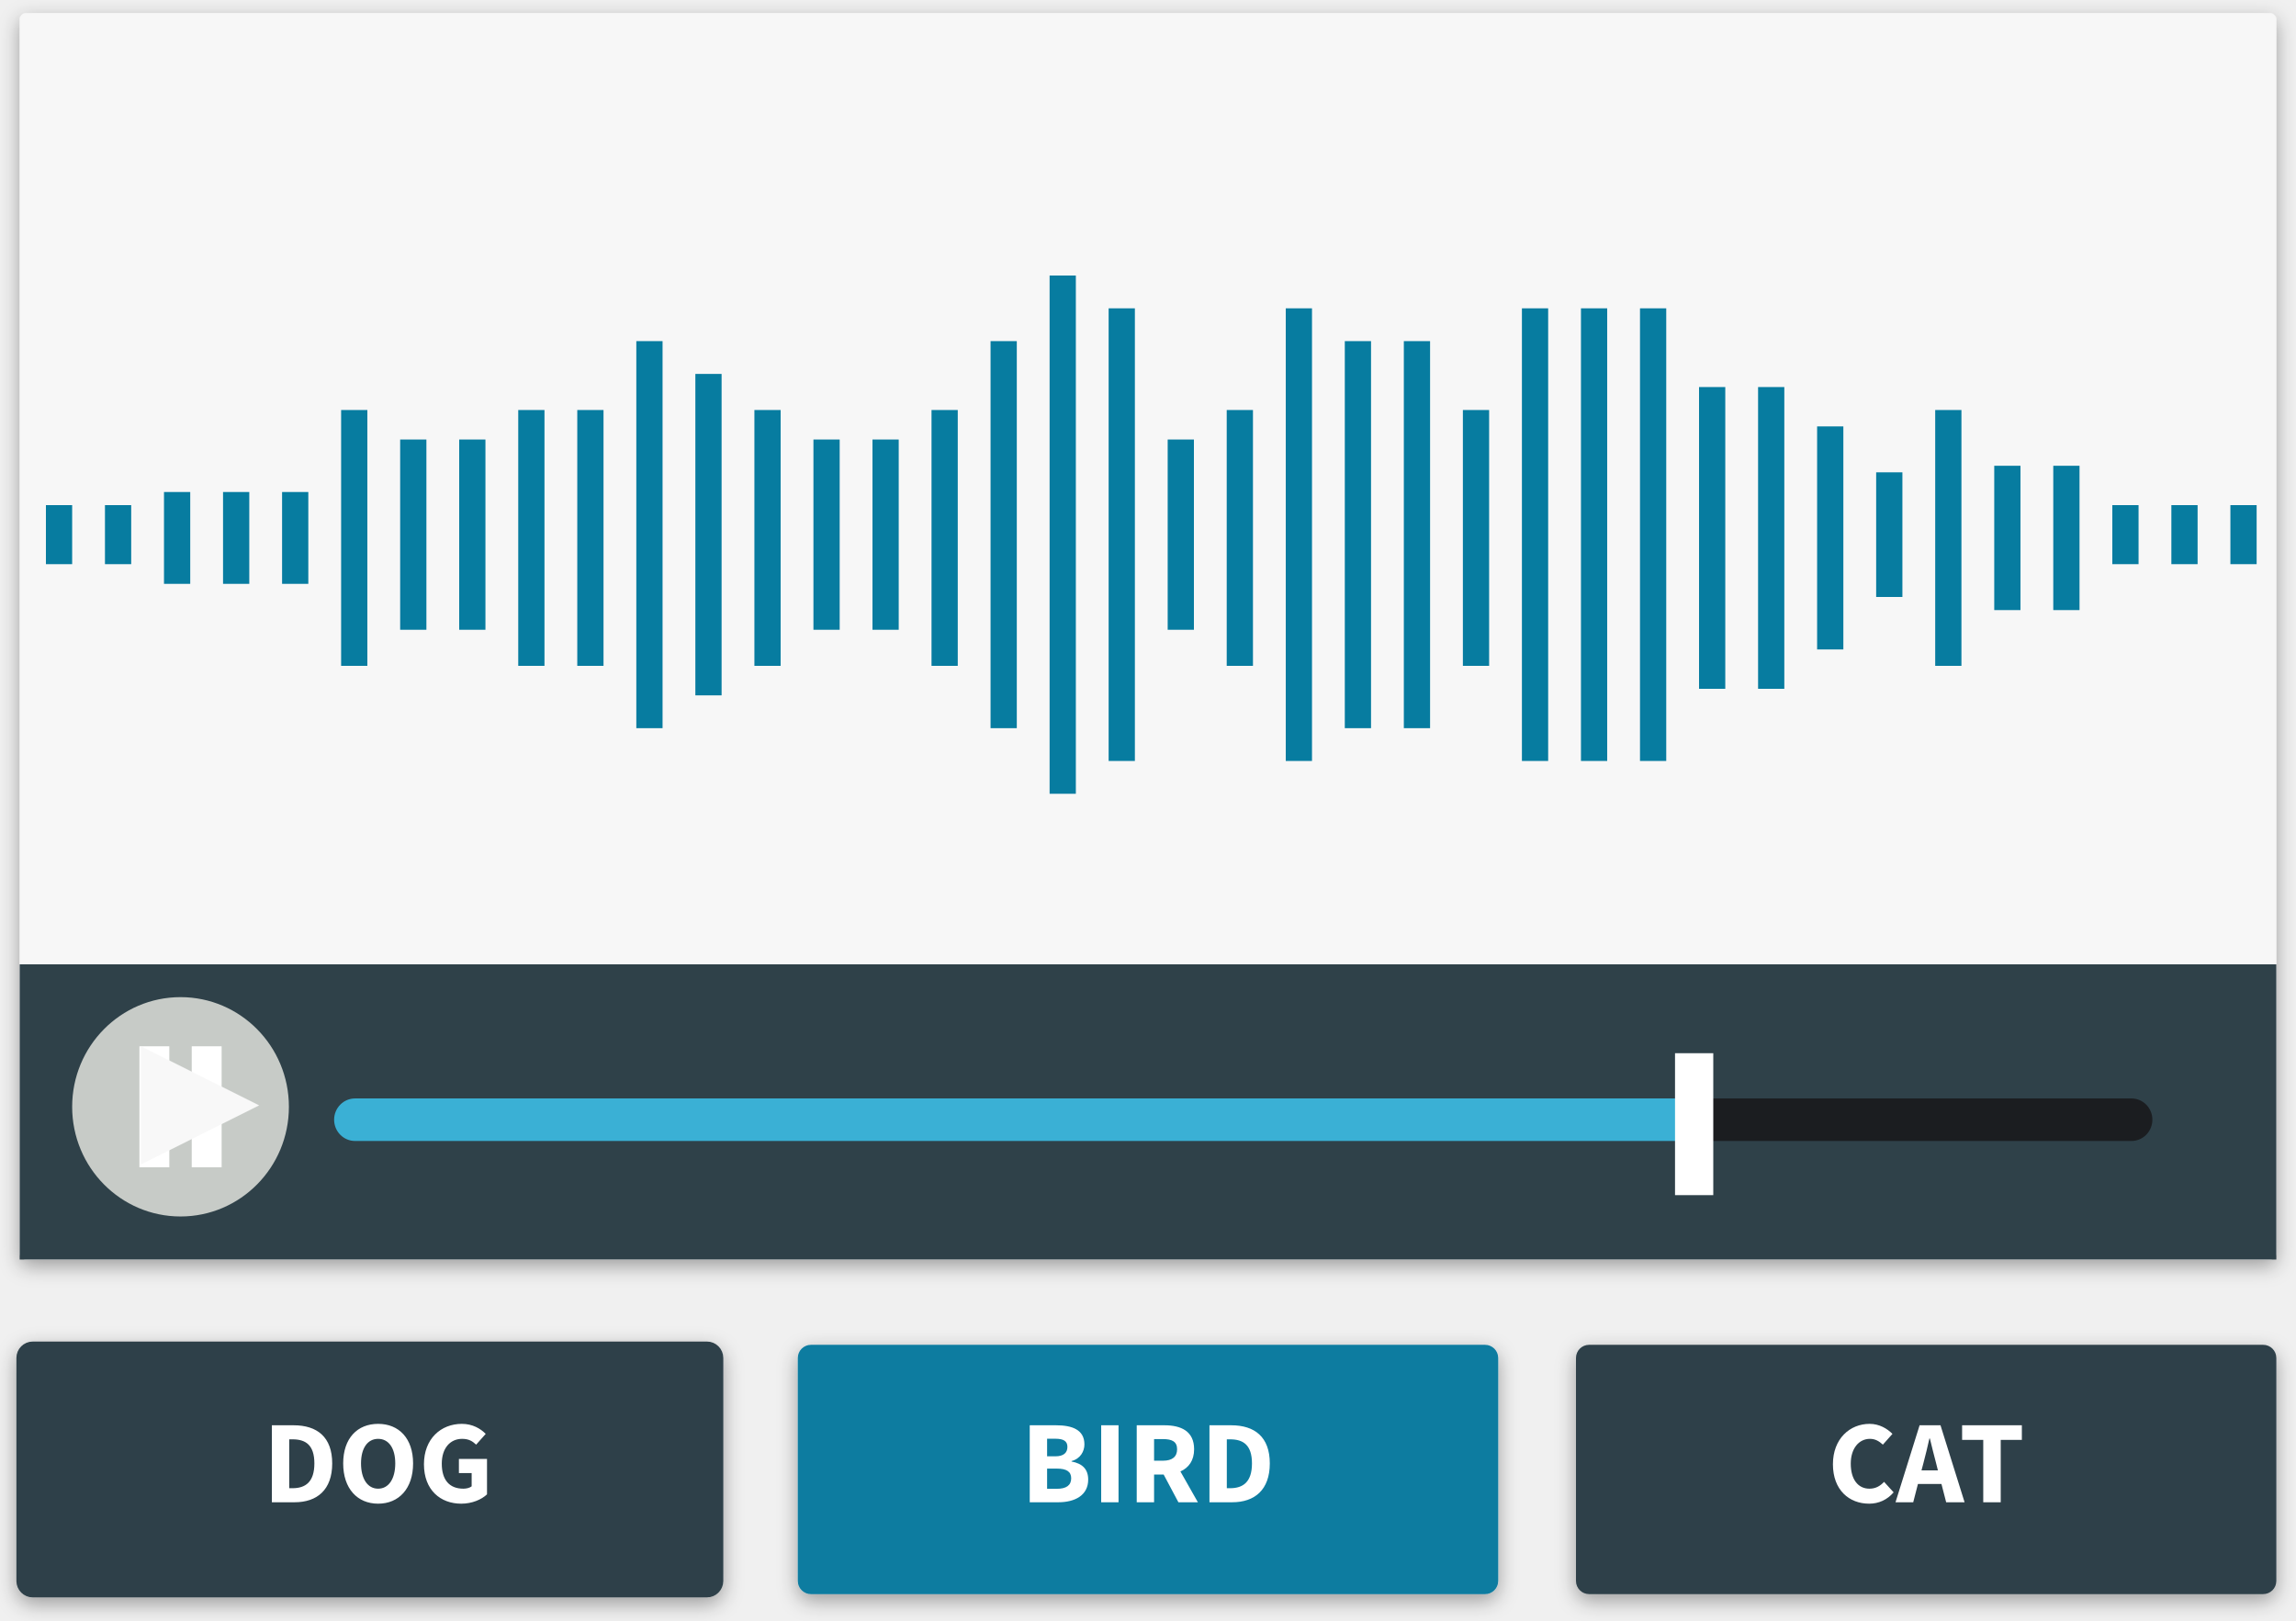
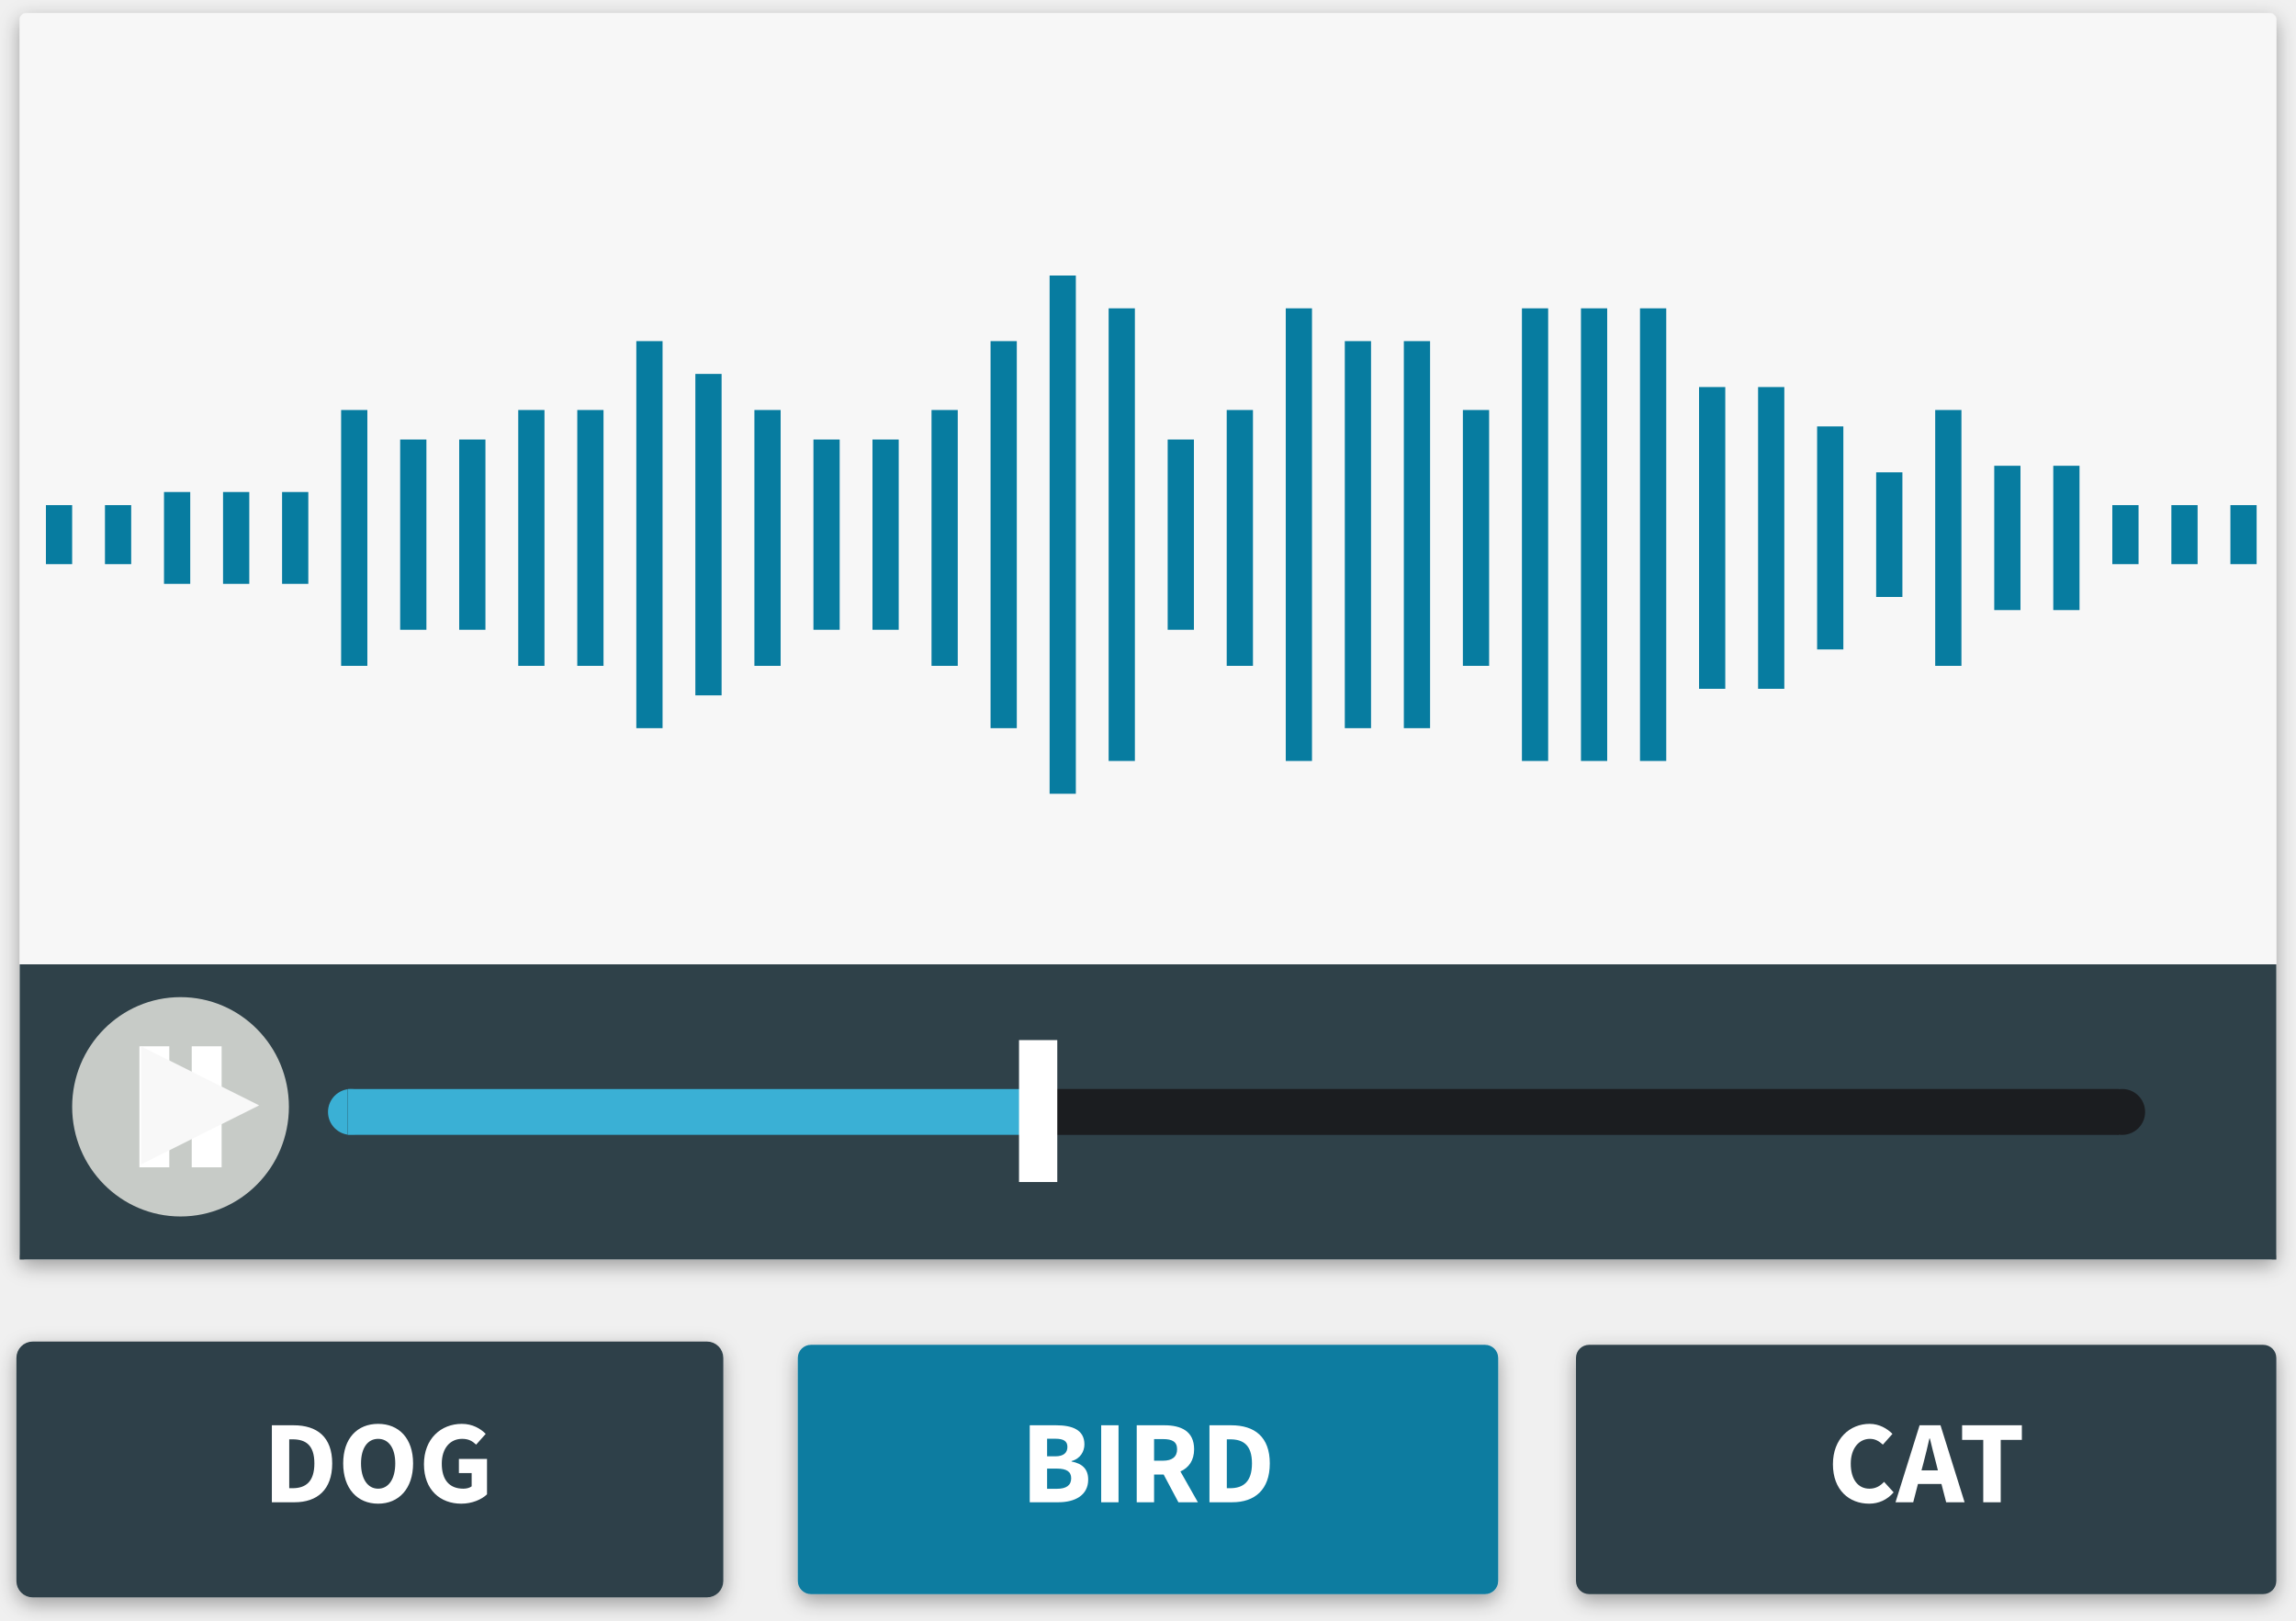
<svg xmlns="http://www.w3.org/2000/svg" width="350px" height="247px" viewBox="0 0 350 247" version="1.1">
  <defs>
    <filter x="-50%" y="-50%" width="200%" height="200%" filterUnits="objectBoundingBox" id="filter-1">
      <feOffset dx="0" dy="1" in="SourceAlpha" result="shadowOffsetOuter1" />
      <feGaussianBlur stdDeviation="1.5" in="shadowOffsetOuter1" result="shadowBlurOuter1" />
      <feColorMatrix values="0 0 0 0 0   0 0 0 0 0   0 0 0 0 0  0 0 0 0.35 0" in="shadowBlurOuter1" type="matrix" result="shadowMatrixOuter1" />
      <feMerge>
        <feMergeNode in="shadowMatrixOuter1" />
        <feMergeNode in="SourceGraphic" />
      </feMerge>
    </filter>
    <filter x="-50%" y="-50%" width="200%" height="200%" filterUnits="objectBoundingBox" id="filter-2">
      <feOffset dx="0" dy="1" in="SourceAlpha" result="shadowOffsetOuter1" />
      <feGaussianBlur stdDeviation="1.5" in="shadowOffsetOuter1" result="shadowBlurOuter1" />
      <feColorMatrix values="0 0 0 0 0   0 0 0 0 0   0 0 0 0 0  0 0 0 0.35 0" in="shadowBlurOuter1" type="matrix" result="shadowMatrixOuter1" />
      <feMerge>
        <feMergeNode in="shadowMatrixOuter1" />
        <feMergeNode in="SourceGraphic" />
      </feMerge>
    </filter>
    <filter x="-50%" y="-50%" width="200%" height="200%" filterUnits="objectBoundingBox" id="filter-3">
      <feOffset dx="0" dy="1" in="SourceAlpha" result="shadowOffsetOuter1" />
      <feGaussianBlur stdDeviation="1.5" in="shadowOffsetOuter1" result="shadowBlurOuter1" />
      <feColorMatrix values="0 0 0 0 0   0 0 0 0 0   0 0 0 0 0  0 0 0 0.35 0" in="shadowBlurOuter1" type="matrix" result="shadowMatrixOuter1" />
      <feMerge>
        <feMergeNode in="shadowMatrixOuter1" />
        <feMergeNode in="SourceGraphic" />
      </feMerge>
    </filter>
    <filter x="-50%" y="-50%" width="200%" height="200%" filterUnits="objectBoundingBox" id="filter-4">
      <feOffset dx="0" dy="1" in="SourceAlpha" result="shadowOffsetOuter1" />
      <feGaussianBlur stdDeviation="1.5" in="shadowOffsetOuter1" result="shadowBlurOuter1" />
      <feColorMatrix values="0 0 0 0 0   0 0 0 0 0   0 0 0 0 0  0 0 0 0.35 0" in="shadowBlurOuter1" type="matrix" result="shadowMatrixOuter1" />
      <feMerge>
        <feMergeNode in="shadowMatrixOuter1" />
        <feMergeNode in="SourceGraphic" />
      </feMerge>
    </filter>
  </defs>
  <g id="animations" stroke="none" stroke-width="1" fill="none" fill-rule="evenodd">
    <g id="example-audio" transform="translate(3, 2)">
      <g id="btn-1" transform="translate(0, 203)">
        <rect id="btn-1-bg" stroke="#2F4149" fill="#2F4149" filter="url(#filter-1)" x="0" y="0" width="106.759" height="38" rx="2" />
        <path d="M38.443,24 L41.899,24 C45.337,24 47.641,22.11 47.641,18.078 C47.641,14.046 45.337,12.264 41.755,12.264 L38.443,12.264 L38.443,24 Z M41.089,21.858 L41.089,14.406 L41.593,14.406 C43.591,14.406 44.923,15.27 44.923,18.078 C44.923,20.886 43.591,21.858 41.593,21.858 L41.089,21.858 Z M54.643,24.216 C57.811,24.216 59.971,21.912 59.971,18.078 C59.971,14.262 57.811,12.048 54.643,12.048 C51.475,12.048 49.315,14.244 49.315,18.078 C49.315,21.912 51.475,24.216 54.643,24.216 L54.643,24.216 Z M54.643,21.93 C53.041,21.93 52.033,20.436 52.033,18.078 C52.033,15.738 53.041,14.334 54.643,14.334 C56.245,14.334 57.253,15.738 57.253,18.078 C57.253,20.436 56.245,21.93 54.643,21.93 L54.643,21.93 Z M61.627,18.204 C61.627,22.146 64.147,24.216 67.315,24.216 C68.953,24.216 70.411,23.586 71.239,22.794 L71.239,17.394 L66.955,17.394 L66.955,19.554 L68.899,19.554 L68.899,21.57 C68.611,21.804 68.125,21.93 67.639,21.93 C65.443,21.93 64.345,20.526 64.345,18.114 C64.345,15.756 65.623,14.334 67.441,14.334 C68.449,14.334 69.007,14.676 69.583,15.216 L71.041,13.578 C70.267,12.786 69.043,12.048 67.405,12.048 C64.219,12.048 61.627,14.316 61.627,18.204 L61.627,18.204 Z" id="DOG" fill="#FFFFFF" />
      </g>
      <g id="btn-2" transform="translate(118, 203)">
        <rect id="btn-bird" fill="#077CA0" filter="url(#filter-2)" x="0.621" y="0" width="106.759" height="38" rx="2" />
        <path d="M35.973,24 L40.329,24 C42.867,24 44.883,22.938 44.883,20.544 C44.883,18.978 44.019,18.096 42.345,17.79 L42.345,17.718 C43.713,17.358 44.307,16.224 44.307,15.18 C44.307,12.93 42.417,12.264 39.987,12.264 L35.973,12.264 L35.973,24 Z M38.619,16.998 L38.619,14.316 L39.879,14.316 C41.121,14.316 41.715,14.676 41.715,15.558 C41.715,16.44 41.157,16.998 39.861,16.998 L38.619,16.998 Z M38.619,21.948 L38.619,18.87 L40.113,18.87 C41.571,18.87 42.291,19.32 42.291,20.346 C42.291,21.408 41.553,21.948 40.113,21.948 L38.619,21.948 Z M46.863,24 L49.509,24 L49.509,12.264 L46.863,12.264 L46.863,24 Z M54.927,14.37 L56.295,14.37 C57.681,14.37 58.437,14.766 58.437,15.918 C58.437,17.07 57.681,17.664 56.295,17.664 L54.927,17.664 L54.927,14.37 Z M61.605,24 L58.941,19.302 C60.201,18.744 61.029,17.646 61.029,15.918 C61.029,13.128 58.995,12.264 56.511,12.264 L52.281,12.264 L52.281,24 L54.927,24 L54.927,19.77 L56.385,19.77 L58.635,24 L61.605,24 Z M63.369,24 L66.825,24 C70.263,24 72.567,22.11 72.567,18.078 C72.567,14.046 70.263,12.264 66.681,12.264 L63.369,12.264 L63.369,24 Z M66.015,21.858 L66.015,14.406 L66.519,14.406 C68.517,14.406 69.849,15.27 69.849,18.078 C69.849,20.886 68.517,21.858 66.519,21.858 L66.015,21.858 Z" id="BIRD" fill="#FFFFFF" />
      </g>
      <g id="btn-3" transform="translate(237, 203)">
        <rect id="btn-3-bg" fill="#2F4149" filter="url(#filter-3)" x="0.241" y="0" width="106.759" height="38" rx="2" />
        <path d="M39.41,18.204 C39.41,22.146 41.894,24.216 44.936,24.216 C46.394,24.216 47.69,23.622 48.662,22.488 L47.204,20.886 C46.628,21.516 45.926,21.93 44.972,21.93 C43.244,21.93 42.128,20.526 42.128,18.114 C42.128,15.756 43.406,14.334 45.044,14.334 C45.854,14.334 46.43,14.676 47.024,15.216 L48.482,13.578 C47.69,12.768 46.466,12.048 45.008,12.048 C41.984,12.048 39.41,14.316 39.41,18.204 L39.41,18.204 Z M52.91,19.14 L53.198,18.06 C53.522,16.89 53.828,15.522 54.116,14.28 L54.188,14.28 C54.494,15.504 54.818,16.89 55.142,18.06 L55.412,19.14 L52.91,19.14 Z M56.672,24 L59.48,24 L55.808,12.264 L52.622,12.264 L48.95,24 L51.65,24 L52.37,21.21 L55.952,21.21 L56.672,24 Z M62.324,24 L64.988,24 L64.988,14.496 L68.21,14.496 L68.21,12.264 L59.102,12.264 L59.102,14.496 L62.324,14.496 L62.324,24 Z" id="CAT" fill="#FFFFFF" />
      </g>
      <g id="Audio-window">
        <rect id="audio-bg" fill="#F7F7F7" filter="url(#filter-4)" x="0" y="0" width="344" height="190" rx="1" />
        <g id="audio-waves" transform="translate(5, 42)" stroke="#077CA0" stroke-width="4" stroke-linecap="square">
          <path d="M334,35 L334,40" id="Line-Copy-39" />
          <path d="M325,35 L325,40" id="Line-Copy-38" />
          <path d="M316,35 L316,40" id="Line-Copy-37" />
          <path d="M307,29 L307,47" id="Line-Copy-36" />
          <path d="M298,29 L298,47" id="Line-Copy-35" />
          <path d="M289,20.5 L289,55.5" id="Line-Copy-34" />
          <path d="M280,30 L280,45" id="Line-Copy-33" />
          <path d="M271,23 L271,53" id="Line-Copy-32" />
          <path d="M262,17 L262,59" id="Line-Copy-31" />
          <path d="M253,17 L253,59" id="Line-Copy-30" />
          <path d="M244,5 L244,70" id="Line-Copy-29" />
          <path d="M235,5 L235,70" id="Line-Copy-28" />
          <path d="M226,5 L226,70" id="Line-Copy-27" />
          <path d="M217,20.5 L217,55.5" id="Line-Copy-26" />
          <path d="M208,10 L208,65" id="Line-Copy-25" />
          <path d="M199,10 L199,65" id="Line-Copy-24" />
          <path d="M190,5 L190,70" id="Line-Copy-23" />
          <path d="M181,20.5 L181,55.5" id="Line-Copy-22" />
          <path d="M172,25 L172,50" id="Line-Copy-21" />
          <path d="M163,5 L163,70" id="Line-Copy-20" />
          <path d="M154,0 L154,75" id="Line-Copy-19" />
          <path d="M145,10 L145,65" id="Line-Copy-18" />
          <path d="M136,20.5 L136,55.5" id="Line-Copy-17" />
          <path d="M127,25 L127,50" id="Line-Copy-16" />
          <path d="M118,25 L118,50" id="Line-Copy-15" />
          <path d="M109,20.5 L109,55.5" id="Line-Copy-14" />
          <path d="M100,15 L100,60" id="Line-Copy-13" />
          <path d="M91,10 L91,65" id="Line-Copy-12" />
          <path d="M82,20.5 L82,55.5" id="Line-Copy-11" />
          <path d="M73,20.5 L73,55.5" id="Line-Copy-10" />
          <path d="M64,25 L64,50" id="Line-Copy-9" />
          <path d="M55,25 L55,50" id="Line-Copy-8" />
          <path d="M46,20.5 L46,55.5" id="Line-Copy-7" />
          <path d="M37,33 L37,43" id="Line-Copy-6" />
          <path d="M28,33 L28,43" id="Line-Copy-5" />
          <path d="M19,33 L19,43" id="Line-Copy-4" />
          <path d="M10,35 L10,40" id="Line-Copy-47" />
          <path d="M1,35 L1,40" id="Line-Copy-3" />
        </g>
        <rect id="audio-ui" fill="#2F4149" x="0" y="145" width="344" height="45" />
        <g id="audio-control" transform="translate(8, 150)">
-           <path d="M107.694,15.442 L43.129,15.442 C41.362,15.442 39.934,16.894 39.934,18.684 C39.934,20.477 41.362,21.927 43.129,21.927 L247.412,21.927 L247.412,15.442" id="played" fill="#3AB0D5" />
-           <path d="M247.044,21.927 C245.277,21.927 245.277,15.442 247.044,15.442 L313.911,15.442 C315.678,15.442 317.107,16.894 317.107,18.684 C317.107,20.477 315.678,21.927 313.911,21.927 L247.044,21.927 Z" id="no-played" fill="#1B1D20" />
-           <rect id="bar-2" fill="#FFFFFF" x="244.339" y="8.548" width="5.831" height="21.635" />
          <g id="btn">
            <path d="M33.04,16.718 C33.04,25.951 25.643,33.436 16.52,33.436 C7.396,33.436 0,25.951 0,16.718 C0,7.485 7.396,0 16.52,0 C25.643,0 33.04,7.485 33.04,16.718" fill="#C7CBC7" />
-             <g id="pause-2" transform="translate(10, 7)" fill="#FFFFFF">
+             <g id="pause" transform="translate(10, 7)" fill="#FFFFFF">
              <path d="M8.798,1.071 L12.216,1.071 L12.216,18.365 L8.798,18.365 L8.798,1.071 L8.798,1.071 Z" id="Fill-1899" />
              <path d="M0.823,1.071 L4.241,1.071 L4.241,18.365 L0.823,18.365 L0.823,1.071 L0.823,1.071 Z" id="Fill-1901" />
              <path d="M0.254,0.494 L4.811,0.494 L4.811,18.941 L0.254,18.941 L0.254,0.494 L0.254,0.494 Z M1.393,17.789 L3.672,17.789 L3.672,1.647 L1.393,1.647 L1.393,17.789 L1.393,17.789 Z" id="Fill-1902" />
              <path d="M8.229,0.494 L12.786,0.494 L12.786,18.941 L8.229,18.941 L8.229,0.494 L8.229,0.494 Z M9.368,17.789 L11.647,17.789 L11.647,1.647 L9.368,1.647 L9.368,17.789 L9.368,17.789 Z" id="Fill-1900" />
            </g>
            <path d="M10.5,25.5 L10.5,7.5 L28.5,16.5 L10.5,25.5 Z" id="play-2" fill="#F8F8F8" />
          </g>
+           <ellipse id="start-2" fill="#3AB0D5" cx="42.5" cy="17.5" rx="3.5" ry="3.5" />
+           <rect id="empty-bar-2" fill="#1B1D20" x="42" y="14" width="270" height="7" />
+           <rect id="progress-2" fill="#3AB0D5" x="42" y="14" width="106" height="7" />
+           <ellipse id="end-2" fill="#1B1D20" cx="312.5" cy="17.5" rx="3.5" ry="3.5" />
+           <rect id="bar-2" fill="#FFFFFF" x="144.339" y="6.548" width="5.831" height="21.635" />
        </g>
      </g>
    </g>
  </g>
</svg>
